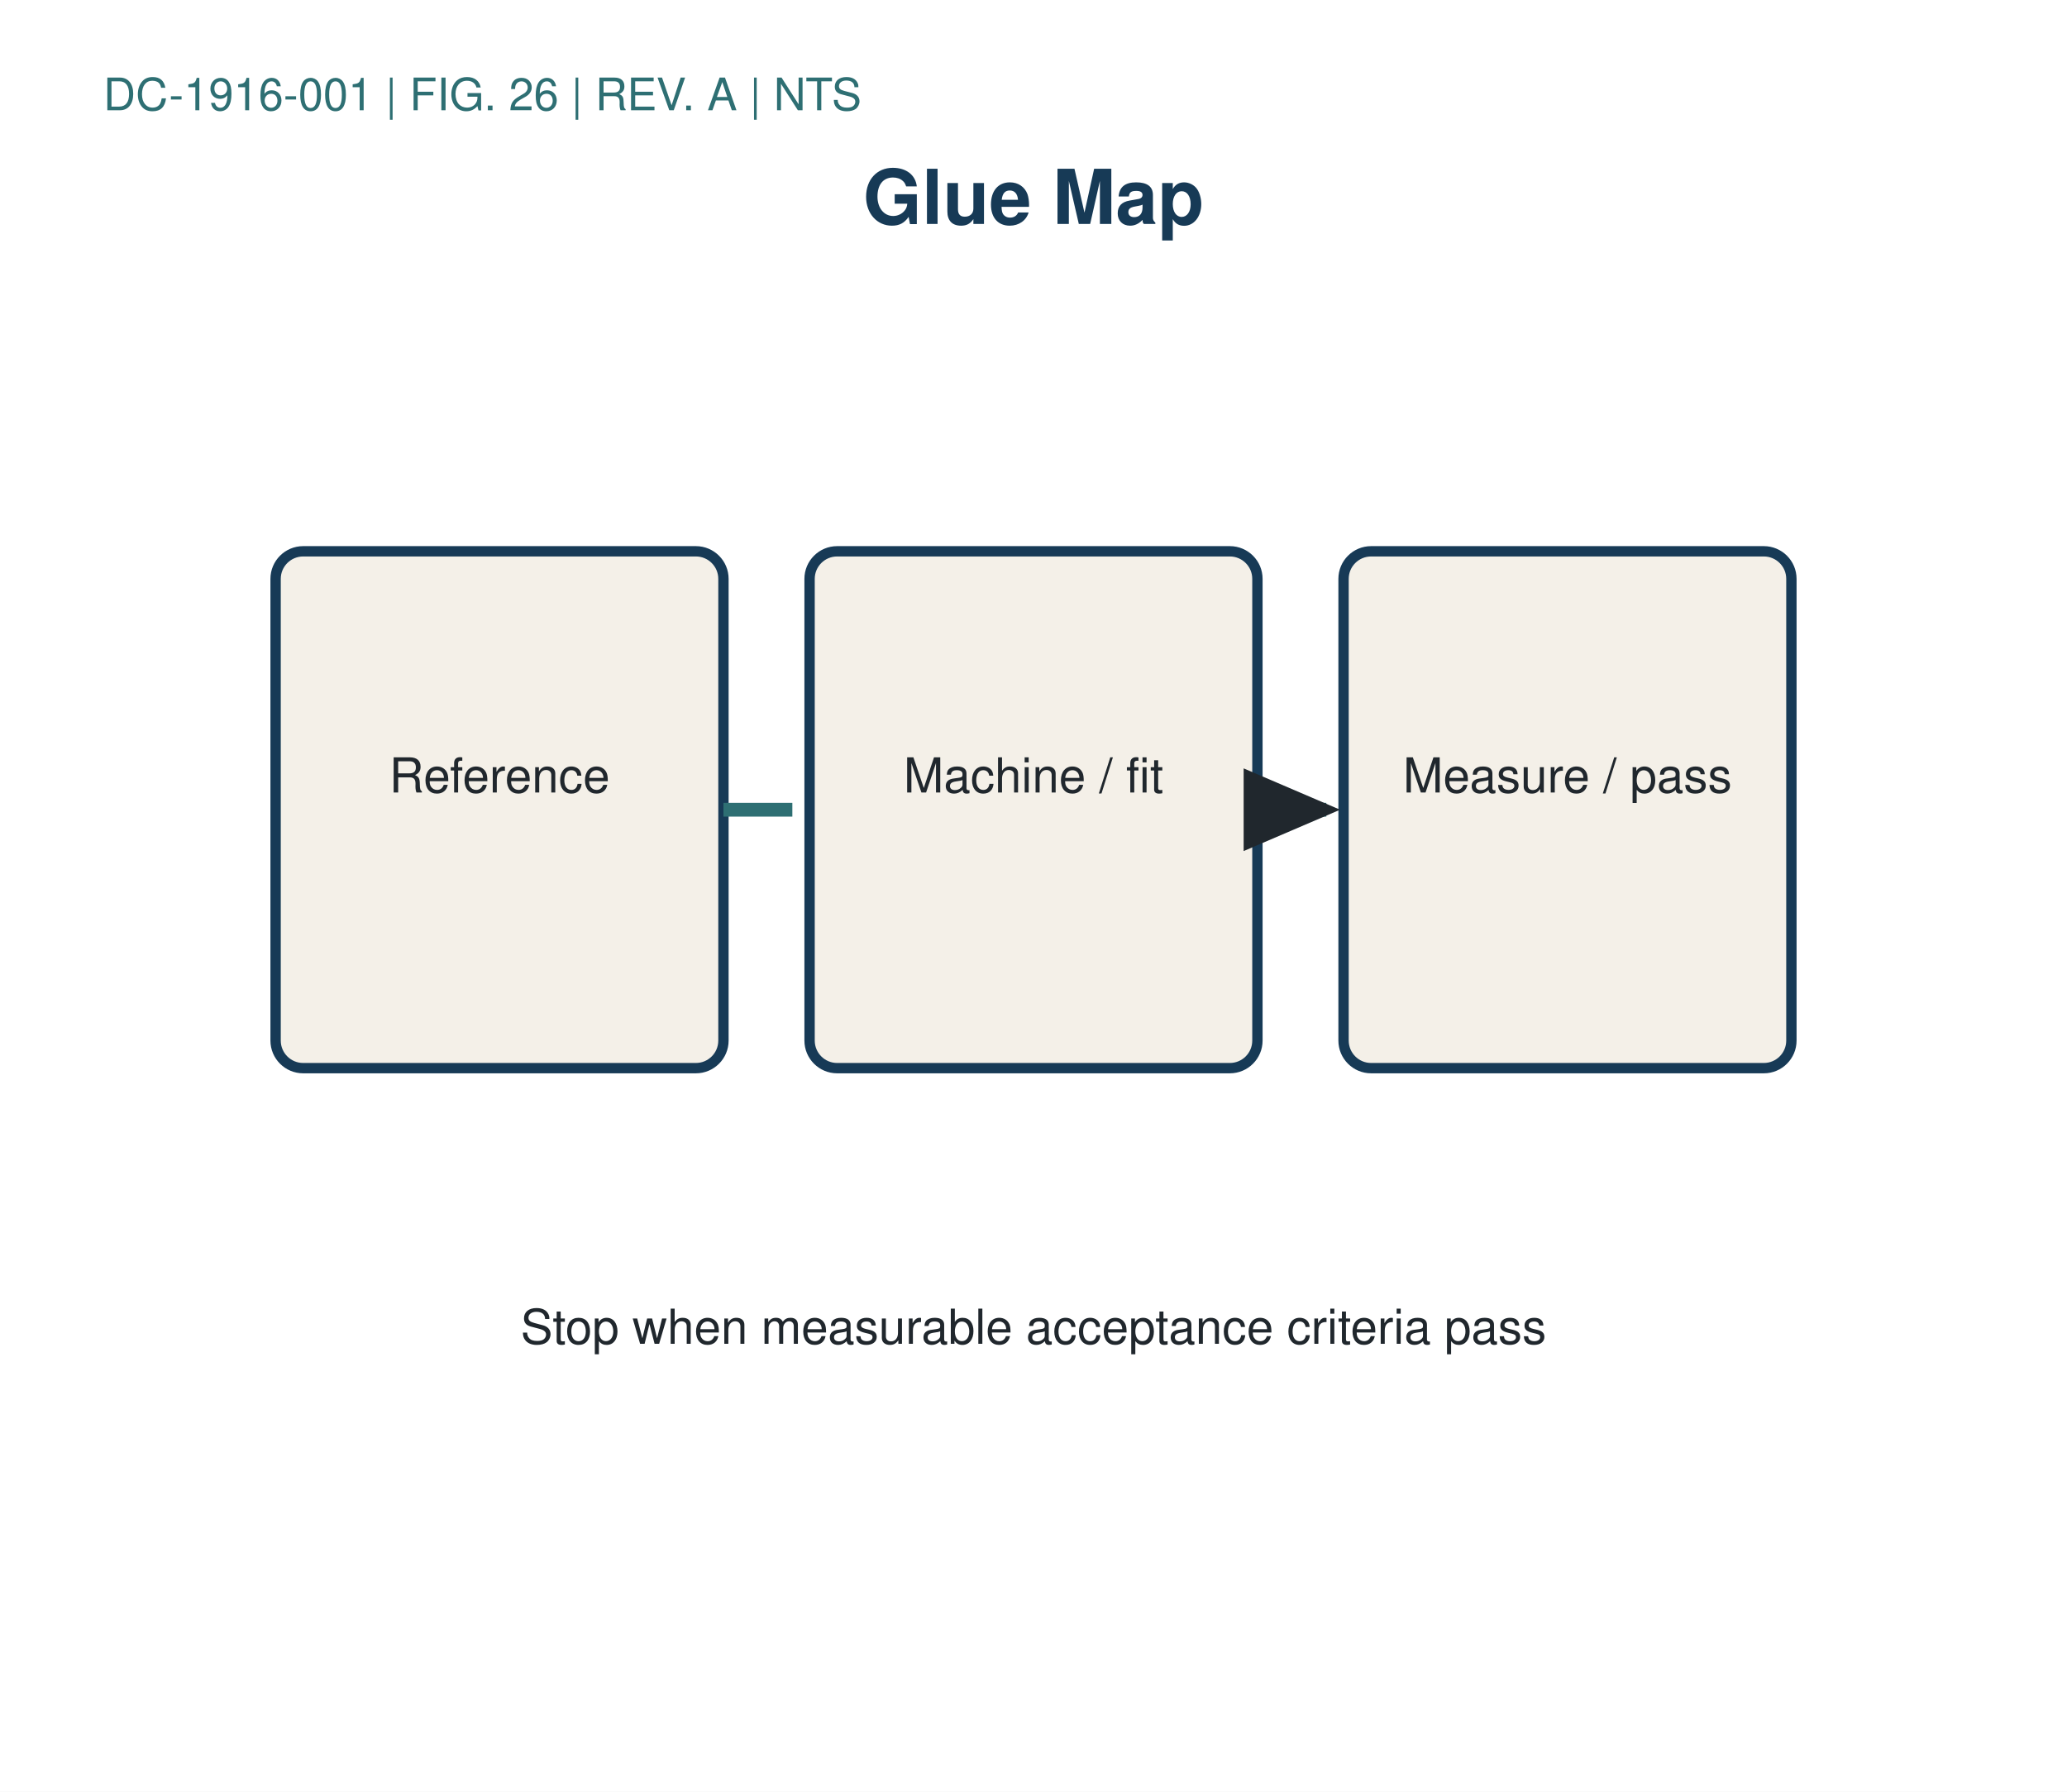
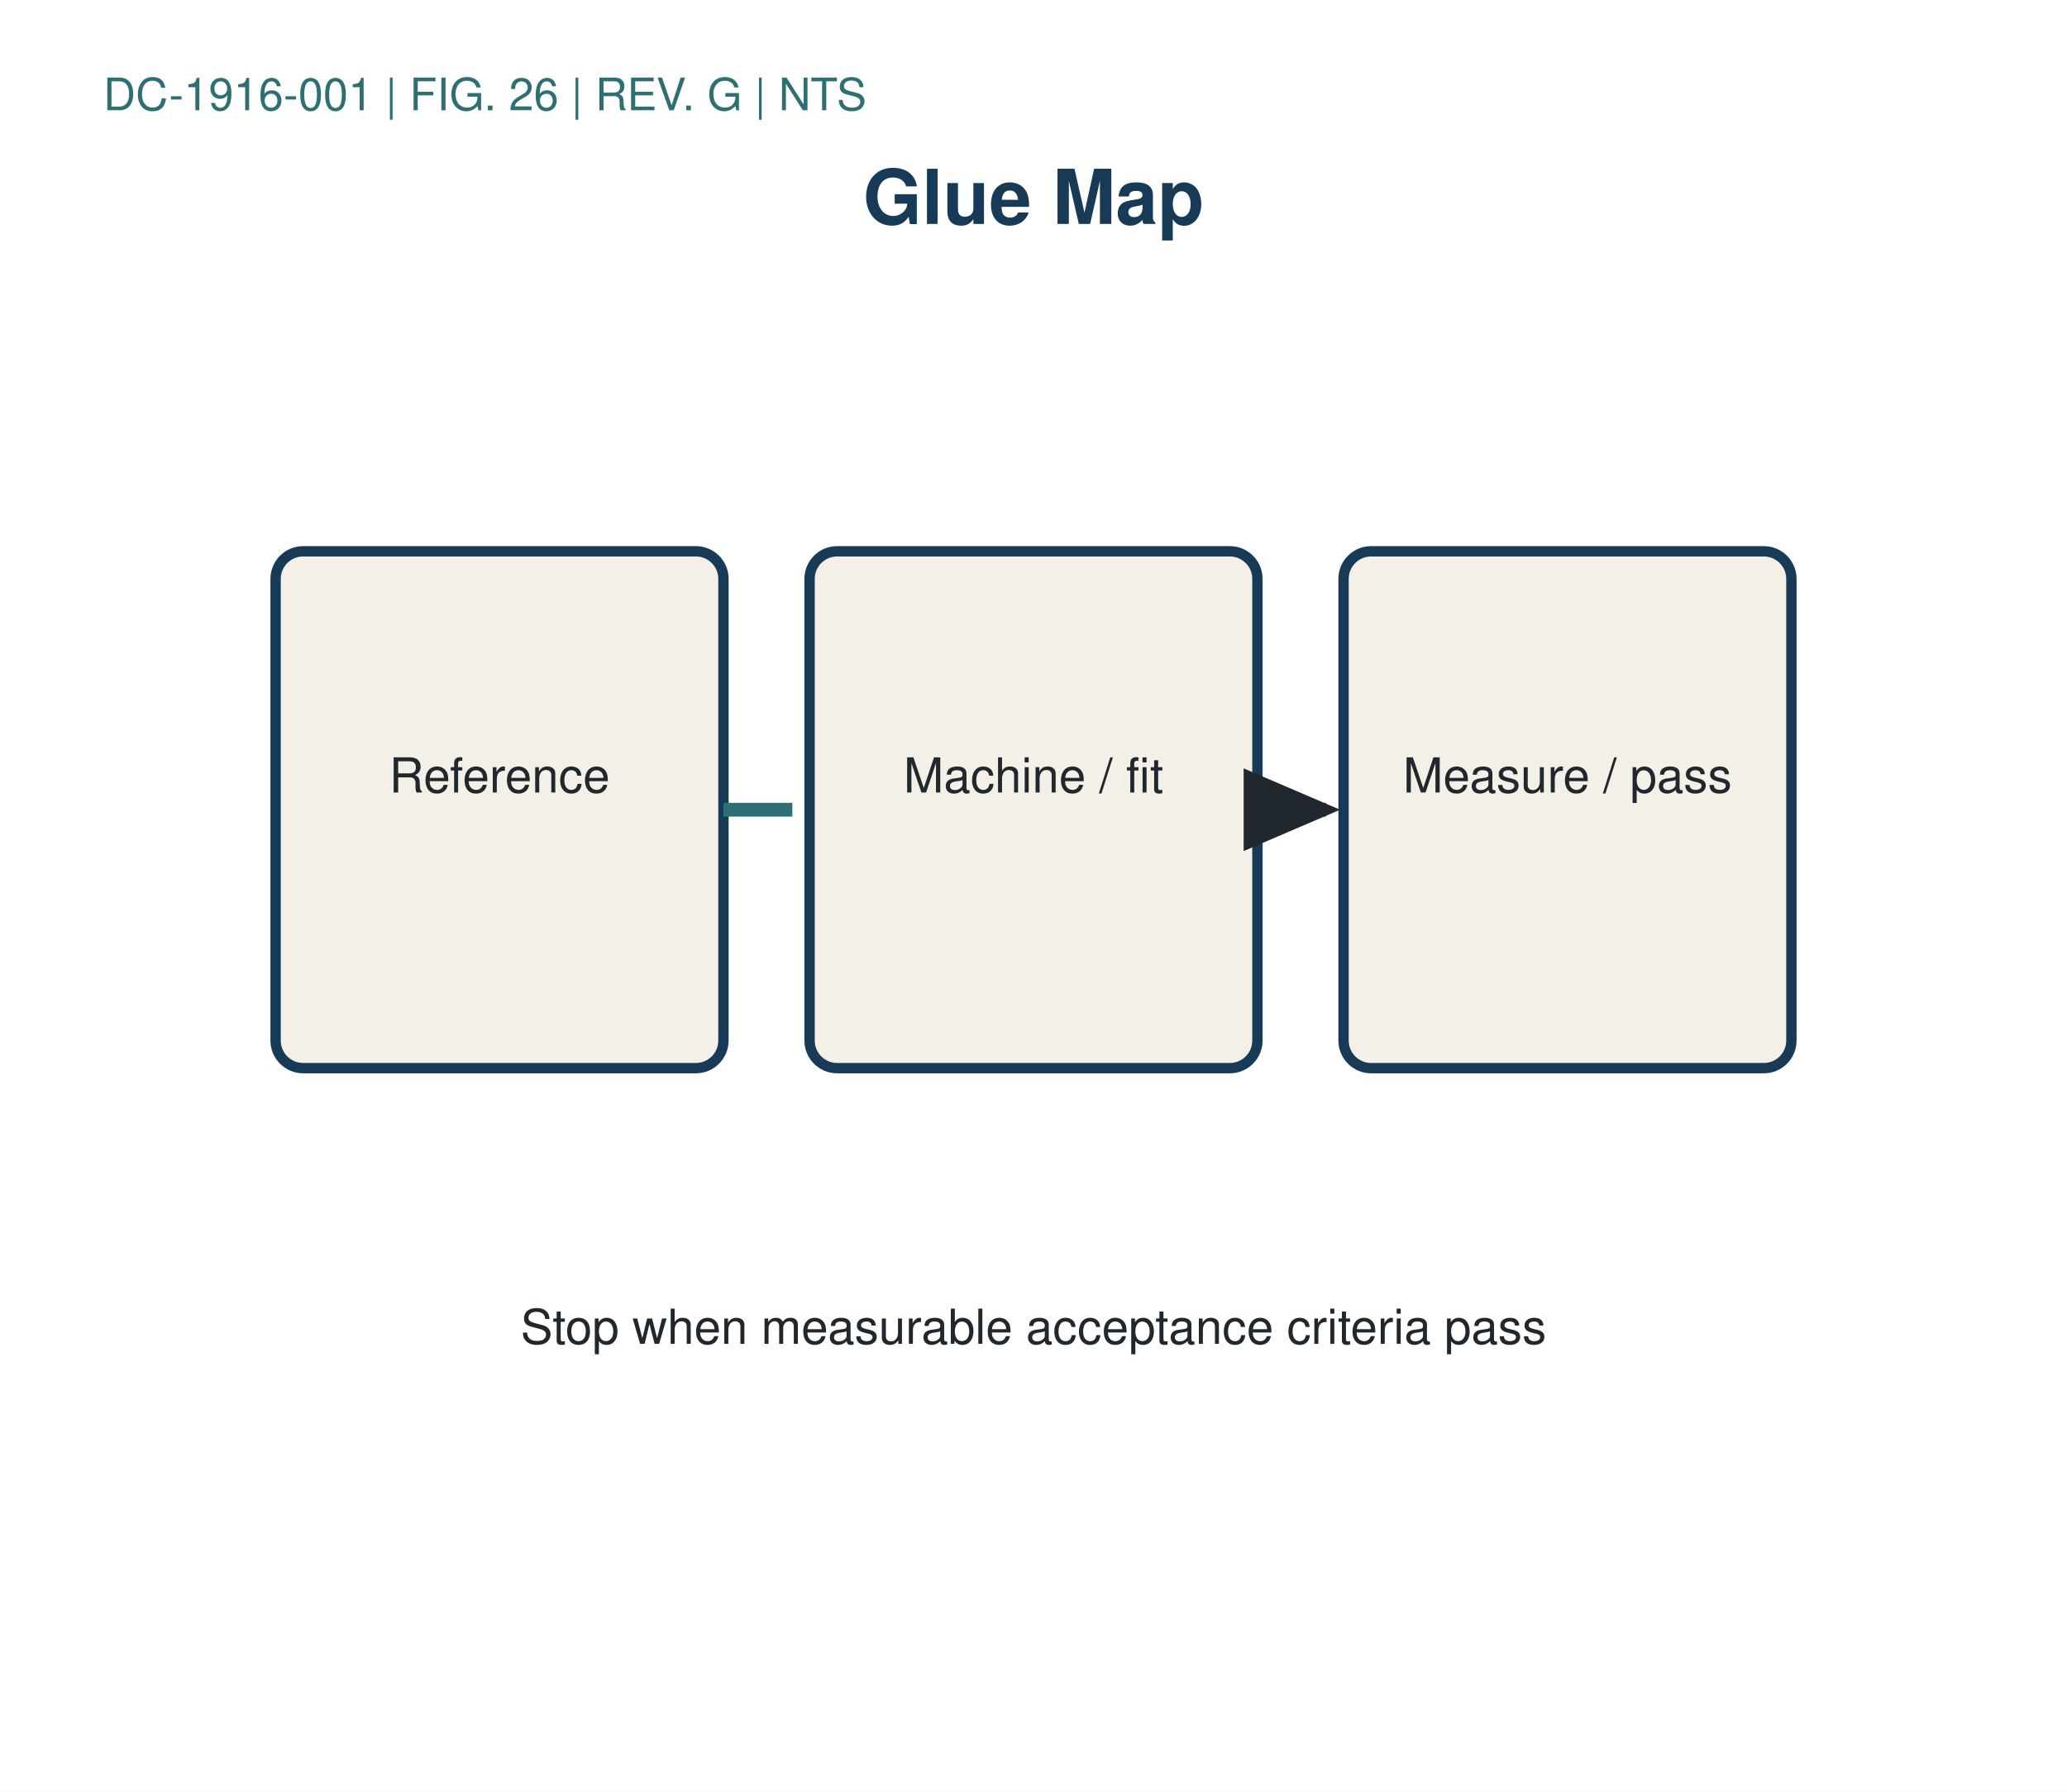
<svg xmlns="http://www.w3.org/2000/svg" width="600" height="520" viewBox="0 0 600 520">
  <defs>
    <marker id="a" markerWidth="8" markerHeight="8" refX="6" refY="3" orient="auto">
      <path d="M0,0 L0,6 L7,3 z" fill="#20272D" />
    </marker>
  </defs>
  <rect width="600" height="520" fill="white" />
-   <text x="30" y="32" font-family="Helvetica" font-size="13" fill="#2E6F73">DC-1916-001 | FIG. 26 | REV. A | NTS</text>
+   <text x="30" y="32" font-family="Helvetica" font-size="13" fill="#2E6F73">DC-1916-001 | FIG. 26 | REV. G | NTS</text>
  <text x="300" y="65" font-family="Helvetica" font-size="22" font-weight="bold" text-anchor="middle" fill="#173A56">Glue Map</text>
  <g font-family="Helvetica" font-size="14" fill="#20272D">
    <rect x="80" y="160" width="130" height="150" rx="8" fill="#F4F0E8" stroke="#173A56" stroke-width="3" />
    <rect x="235" y="160" width="130" height="150" rx="8" fill="#F4F0E8" stroke="#173A56" stroke-width="3" />
    <rect x="390" y="160" width="130" height="150" rx="8" fill="#F4F0E8" stroke="#173A56" stroke-width="3" />
    <path d="M210 235 H230 M365 235 H385" stroke="#2E6F73" stroke-width="4" marker-end="url(#a)" />
    <text x="145" y="230" text-anchor="middle">Reference</text>
    <text x="300" y="230" text-anchor="middle">Machine / fit</text>
    <text x="455" y="230" text-anchor="middle">Measure / pass</text>
    <text x="300" y="390" text-anchor="middle">Stop when measurable acceptance criteria pass</text>
  </g>
</svg>
